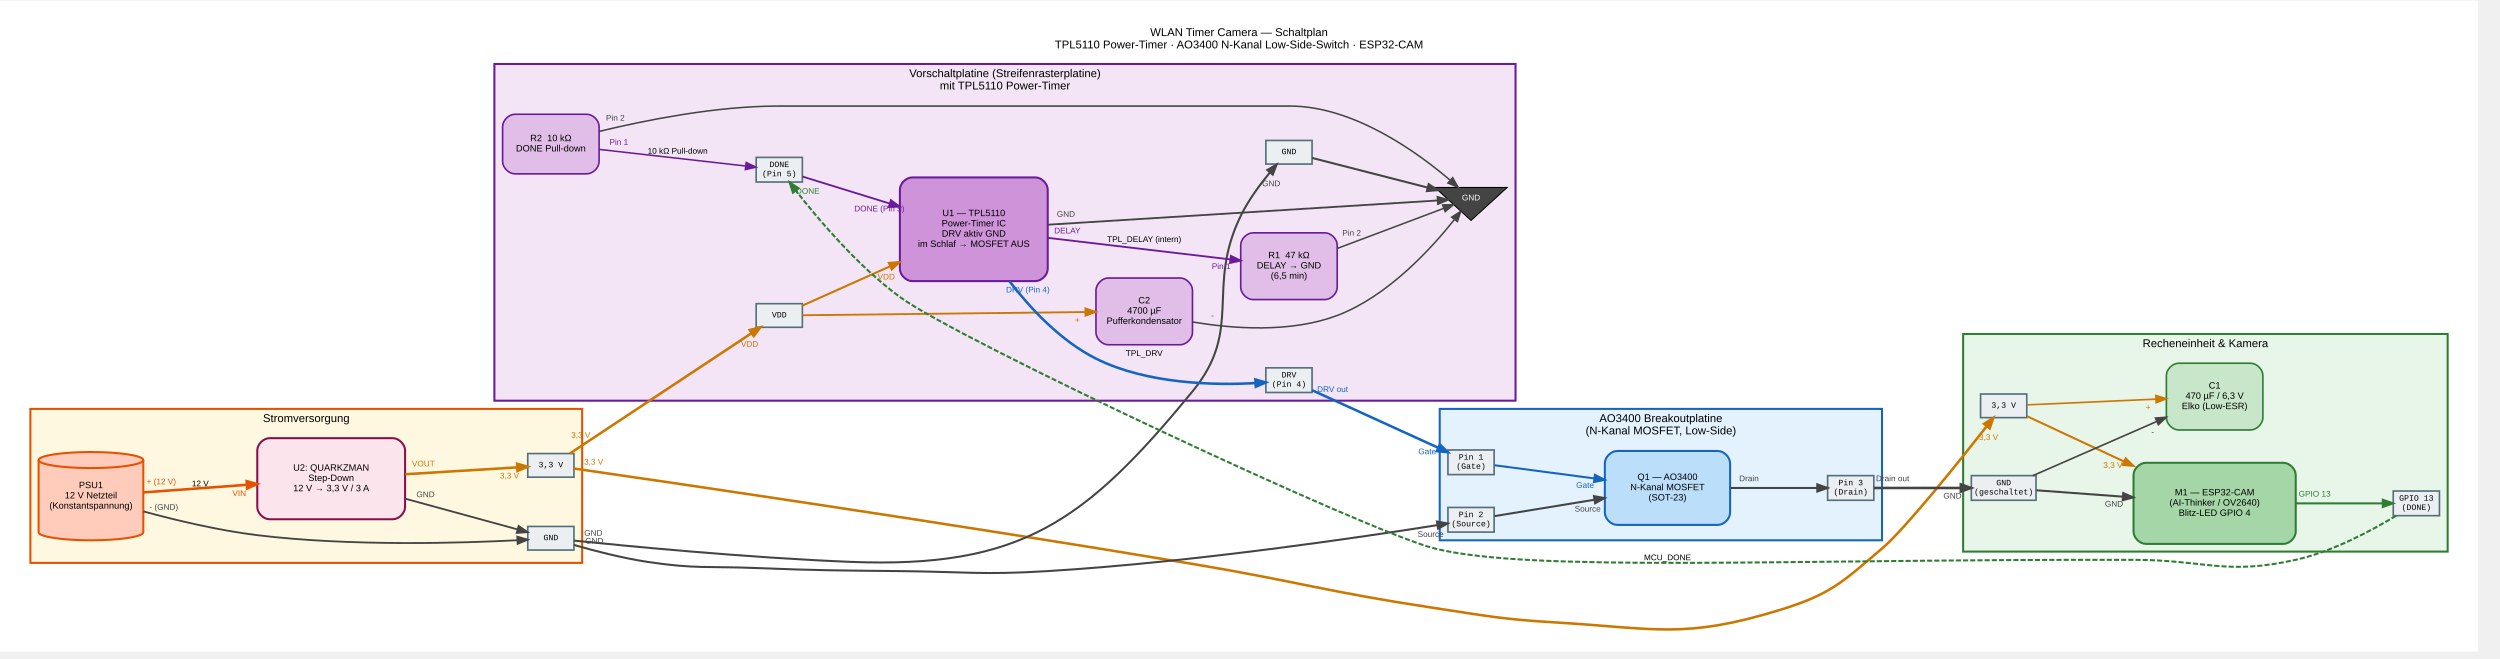
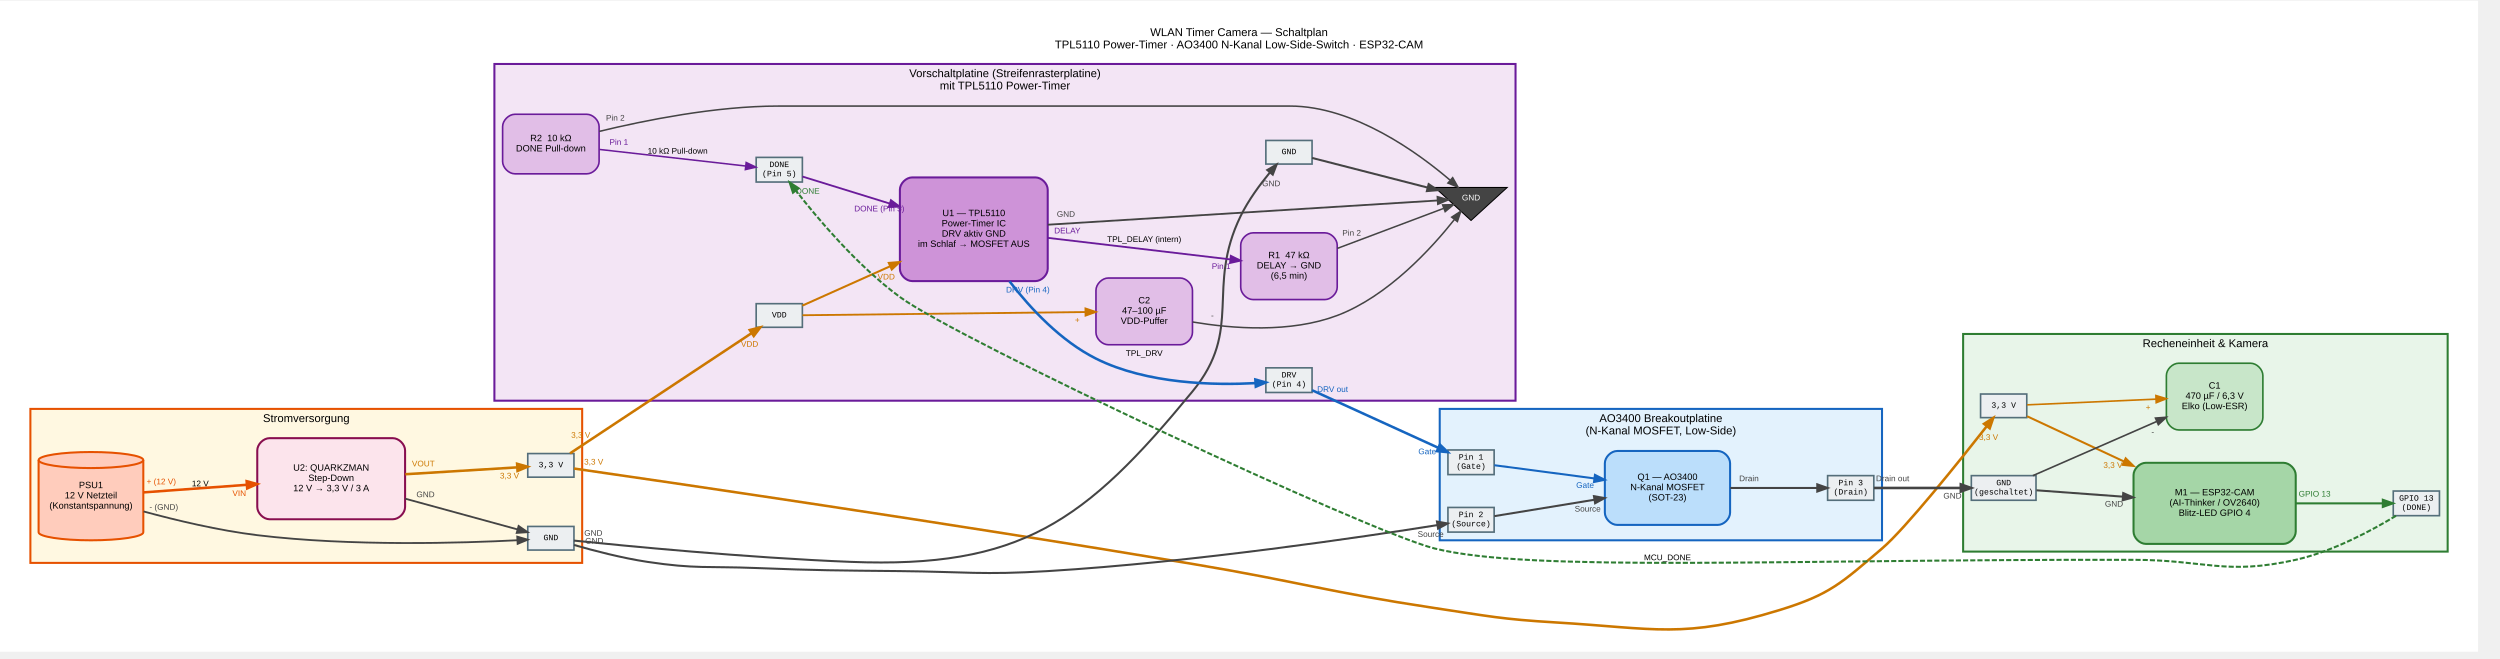
<svg xmlns="http://www.w3.org/2000/svg" width="828pt" height="218pt" viewBox="0.00 0.00 828.00 217.51">
  <g id="graph0" class="graph" transform="scale(0.34 0.34) rotate(0) translate(21.6 612.51)">
    <polygon fill="white" stroke="transparent" points="-21.6,21.6 -21.6,-612.51 2392.31,-612.51 2392.31,21.6 -21.6,21.6" />
    <text text-anchor="middle" x="1185.36" y="-578.11" font-family="Arial" font-size="11.00">WLAN Timer Camera — Schaltplan</text>
    <text text-anchor="middle" x="1185.36" y="-566.11" font-family="Arial" font-size="11.00">TPL5110 Power-Timer · AO3400 N-Kanal Low-Side-Switch · ESP32-CAM</text>
    <g id="clust1" class="cluster">
      <polygon fill="#fff8e1" stroke="#e65100" stroke-width="2" points="8,-64.91 8,-214.91 545.5,-214.91 545.5,-64.91 8,-64.91" />
      <text text-anchor="middle" x="276.75" y="-202.11" font-family="Arial" font-size="11.00">Stromversorgung</text>
    </g>
    <g id="clust2" class="cluster">
      <polygon fill="#f3e5f5" stroke="#6a1b9a" stroke-width="2" points="460,-222.91 460,-550.91 1454.71,-550.91 1454.71,-222.91 460,-222.91" />
      <text text-anchor="middle" x="957.36" y="-538.11" font-family="Arial" font-size="11.00">Vorschaltplatine (Streifenrasterplatine)</text>
      <text text-anchor="middle" x="957.36" y="-526.11" font-family="Arial" font-size="11.00">mit TPL5110 Power-Timer</text>
    </g>
    <g id="clust3" class="cluster">
      <polygon fill="#e3f2fd" stroke="#1565c0" stroke-width="2" points="1380.86,-86.91 1380.86,-214.91 1811.71,-214.91 1811.71,-86.91 1380.86,-86.91" />
      <text text-anchor="middle" x="1596.28" y="-202.11" font-family="Arial" font-size="11.00">AO3400 Breakoutplatine</text>
      <text text-anchor="middle" x="1596.28" y="-190.11" font-family="Arial" font-size="11.00">(N-Kanal MOSFET, Low-Side)</text>
    </g>
    <g id="clust4" class="cluster">
      <polygon fill="#e8f5e9" stroke="#2e7d32" stroke-width="2" points="1890.71,-75.91 1890.71,-287.91 2362.71,-287.91 2362.71,-75.91 1890.71,-75.91" />
      <text text-anchor="middle" x="2126.71" y="-275.11" font-family="Arial" font-size="11.00">Recheneinheit &amp; Kamera</text>
    </g>
    <g id="node1" class="node">
      <polygon fill="#444444" stroke="black" points="1411.36,-398.48 1446.57,-430.62 1376.14,-430.62 1411.36,-398.48" />
      <text text-anchor="middle" x="1411.36" y="-418.01" font-family="Arial" font-size="8.00" fill="white">GND</text>
    </g>
    <g id="node2" class="node">
      <polygon fill="#eceff1" stroke="#546e7a" stroke-width="1.6" points="537.5,-171.41 492.5,-171.41 492.5,-148.41 537.5,-148.41 537.5,-171.41" />
      <text text-anchor="middle" x="515" y="-158.01" font-family="Courier New" font-size="8.00">3,3 V</text>
    </g>
    <g id="node6" class="node">
      <polygon fill="#eceff1" stroke="#546e7a" stroke-width="1.6" points="760,-317.41 715,-317.41 715,-294.41 760,-294.41 760,-317.41" />
      <text text-anchor="middle" x="737.5" y="-304.01" font-family="Courier New" font-size="8.00">VDD</text>
    </g>
    <g id="edge5" class="edge">
      <path fill="none" stroke="#cc7700" stroke-width="2.5" d="M533.67,-171.61C572.47,-197.3 665.27,-258.75 710.64,-288.79" />
      <polygon fill="#cc7700" stroke="#cc7700" stroke-width="2.5" points="708.78,-291.75 719.05,-294.36 712.64,-285.92 708.78,-291.75" />
      <text text-anchor="middle" x="708.6" y="-275.4" font-family="Arial" font-size="8.00" fill="#cc7700">VDD</text>
      <text text-anchor="middle" x="544.12" y="-186.77" font-family="Arial" font-size="8.00" fill="#cc7700">3,3 V</text>
    </g>
    <g id="node18" class="node">
      <polygon fill="#eceff1" stroke="#546e7a" stroke-width="1.6" points="1952.71,-229.41 1907.71,-229.41 1907.71,-206.41 1952.71,-206.41 1952.71,-229.41" />
      <text text-anchor="middle" x="1930.21" y="-216.01" font-family="Courier New" font-size="8.00">3,3 V</text>
    </g>
    <g id="edge6" class="edge">
      <path fill="none" stroke="#cc7700" stroke-width="2.5" d="M537.59,-156.81C617.54,-145.28 904.36,-103.5 1140,-63.91 1245.14,-46.25 1270.57,-36.77 1376,-20.91 1428.1,-13.07 1441.12,-10.03 1493.71,-6.91 1590.58,-1.17 1618.95,9.57 1711.71,-18.91 1761.26,-34.12 1772.23,-45.33 1811.71,-78.91 1834.36,-98.17 1887.2,-164.22 1913.61,-197.87" />
      <polygon fill="#cc7700" stroke="#cc7700" stroke-width="2.5" points="1911.1,-200.34 1920.02,-206.06 1916.61,-196.02 1911.1,-200.34" />
      <text text-anchor="middle" x="1915.5" y="-184.67" font-family="Arial" font-size="8.00" fill="#cc7700">3,3 V</text>
      <text text-anchor="middle" x="556.74" y="-160.68" font-family="Arial" font-size="8.00" fill="#cc7700">3,3 V</text>
    </g>
    <g id="node3" class="node">
      <polygon fill="#eceff1" stroke="#546e7a" stroke-width="1.6" points="537.5,-100.41 492.5,-100.41 492.5,-77.41 537.5,-77.41 537.5,-100.41" />
      <text text-anchor="middle" x="515" y="-87.01" font-family="Courier New" font-size="8.00">GND</text>
    </g>
    <g id="node7" class="node">
      <polygon fill="#eceff1" stroke="#546e7a" stroke-width="1.6" points="1256.5,-476.41 1211.5,-476.41 1211.5,-453.41 1256.5,-453.41 1256.5,-476.41" />
      <text text-anchor="middle" x="1234" y="-463.01" font-family="Courier New" font-size="8.00">GND</text>
    </g>
    <g id="edge7" class="edge">
      <path fill="none" stroke="#444444" stroke-width="2" d="M537.5,-86.63C585.68,-81.64 705.98,-69.9 807,-65.91 972.24,-59.39 1035.03,-104.13 1140,-231.91 1190.03,-292.81 1152.48,-332.05 1187,-402.91 1194.46,-418.23 1205.86,-433.62 1215.44,-445.24" />
      <polygon fill="#444444" stroke="#444444" stroke-width="2" points="1212.87,-447.62 1222.01,-452.98 1218.21,-443.09 1212.87,-447.62" />
      <text text-anchor="middle" x="1216.72" y="-431.79" font-family="Arial" font-size="8.00" fill="#444444">GND</text>
      <text text-anchor="middle" x="556.39" y="-91.3" font-family="Arial" font-size="8.00" fill="#444444">GND</text>
    </g>
    <g id="node15" class="node">
      <polygon fill="#eceff1" stroke="#546e7a" stroke-width="1.6" points="1433.86,-118.91 1388.86,-118.91 1388.86,-94.91 1433.86,-94.91 1433.86,-118.91" />
      <text text-anchor="middle" x="1411.36" y="-109.51" font-family="Courier New" font-size="8.00">Pin 2</text>
      <text text-anchor="middle" x="1411.36" y="-100.51" font-family="Courier New" font-size="8.00">(Source)</text>
    </g>
    <g id="edge15" class="edge">
      <path fill="none" stroke="#444444" stroke-width="2" d="M537.57,-82.36C556.27,-76.98 584.17,-69.65 609,-65.91 655.66,-58.88 667.85,-61.76 715,-59.91 777.19,-57.47 792.77,-57.56 855,-56.91 919,-56.24 935.12,-53.04 999,-56.91 1141.12,-65.52 1309.35,-90.7 1378.38,-101.68" />
      <polygon fill="#444444" stroke="#444444" stroke-width="2" points="1378.16,-105.19 1388.59,-103.32 1379.27,-98.28 1378.16,-105.19" />
      <text text-anchor="middle" x="1372.03" y="-90.21" font-family="Arial" font-size="8.00" fill="#444444">Source</text>
      <text text-anchor="middle" x="557.31" y="-83.64" font-family="Arial" font-size="8.00" fill="#444444">GND</text>
    </g>
    <g id="node4" class="node">
      <path fill="#ffccbc" stroke="#e65100" stroke-width="2" d="M118,-165.09C118,-169.41 95.14,-172.91 67,-172.91 38.86,-172.91 16,-169.41 16,-165.09 16,-165.09 16,-94.73 16,-94.73 16,-90.41 38.86,-86.91 67,-86.91 95.14,-86.91 118,-90.41 118,-94.73 118,-94.73 118,-165.09 118,-165.09" />
      <path fill="none" stroke="#e65100" stroke-width="2" d="M118,-165.09C118,-160.78 95.14,-157.27 67,-157.27 38.86,-157.27 16,-160.78 16,-165.09" />
      <text text-anchor="middle" x="67" y="-137.71" font-family="Arial" font-size="9.00">PSU1</text>
      <text text-anchor="middle" x="67" y="-127.71" font-family="Arial" font-size="9.00">12 V Netzteil</text>
      <text text-anchor="middle" x="67" y="-117.71" font-family="Arial" font-size="9.00">(Konstantspannung)</text>
    </g>
    <g id="edge3" class="edge">
      <path fill="none" stroke="#444444" stroke-width="1.8" d="M118.24,-115.02C149.74,-106.45 191.37,-96.49 229,-91.91 320.45,-80.78 429.62,-84.25 482.37,-86.97" />
      <polygon fill="#444444" stroke="#444444" stroke-width="1.8" points="482.27,-90.47 492.44,-87.52 482.65,-83.48 482.27,-90.47" />
      <text text-anchor="middle" x="137.94" y="-116.6" font-family="Arial" font-size="8.00" fill="#444444">- (GND)</text>
    </g>
    <g id="node5" class="node">
      <path fill="#fce4ec" stroke="#880e4f" stroke-width="2" d="M361,-186.41C361,-186.41 241,-186.41 241,-186.41 235,-186.41 229,-180.41 229,-174.41 229,-174.41 229,-119.41 229,-119.41 229,-113.41 235,-107.41 241,-107.41 241,-107.41 361,-107.41 361,-107.41 367,-107.41 373,-113.41 373,-119.41 373,-119.41 373,-174.41 373,-174.41 373,-180.41 367,-186.41 361,-186.41" />
      <text text-anchor="middle" x="301" y="-154.71" font-family="Arial" font-size="9.00">U2: QUARKZMAN</text>
      <text text-anchor="middle" x="301" y="-144.71" font-family="Arial" font-size="9.00">Step-Down</text>
      <text text-anchor="middle" x="301" y="-134.71" font-family="Arial" font-size="9.00">12 V → 3,3 V / 3 A</text>
    </g>
    <g id="edge1" class="edge">
      <path fill="none" stroke="#e65100" stroke-width="2.5" d="M118.05,-133.58C147.39,-135.73 185.15,-138.49 218.66,-140.95" />
      <polygon fill="#e65100" stroke="#e65100" stroke-width="2.5" points="218.68,-144.46 228.91,-141.7 219.19,-137.48 218.68,-144.46" />
      <text text-anchor="middle" x="173.5" y="-139.51" font-family="Arial" font-size="8.00">12 V</text>
      <text text-anchor="middle" x="211.45" y="-130.05" font-family="Arial" font-size="8.00" fill="#e65100">VIN</text>
      <text text-anchor="middle" x="135.51" y="-141.43" font-family="Arial" font-size="8.00" fill="#e65100">+ (12 V)</text>
    </g>
    <g id="edge2" class="edge">
      <path fill="none" stroke="#cc7700" stroke-width="2.5" d="M373.18,-151.27C410.09,-153.54 453.33,-156.19 482.06,-157.95" />
      <polygon fill="#cc7700" stroke="#cc7700" stroke-width="2.5" points="482.12,-161.46 492.32,-158.58 482.55,-154.47 482.12,-161.46" />
      <text text-anchor="middle" x="474.74" y="-147.13" font-family="Arial" font-size="8.00" fill="#cc7700">3,3 V</text>
      <text text-anchor="middle" x="390.76" y="-158.92" font-family="Arial" font-size="8.00" fill="#cc7700">VOUT</text>
    </g>
    <g id="edge4" class="edge">
      <path fill="none" stroke="#444444" stroke-width="1.8" d="M373.18,-127.44C410.25,-117.29 453.71,-105.4 482.44,-97.54" />
      <polygon fill="#444444" stroke="#444444" stroke-width="1.8" points="483.59,-100.86 492.32,-94.84 481.75,-94.11 483.59,-100.86" />
      <text text-anchor="middle" x="392.9" y="-128.9" font-family="Arial" font-size="8.00" fill="#444444">GND</text>
    </g>
    <g id="node10" class="node">
      <path fill="#e1bee7" stroke="#6a1b9a" stroke-width="1.6" d="M1128,-342.41C1128,-342.41 1058,-342.41 1058,-342.41 1052,-342.41 1046,-336.41 1046,-330.41 1046,-330.41 1046,-289.41 1046,-289.41 1046,-283.41 1052,-277.41 1058,-277.41 1058,-277.41 1128,-277.41 1128,-277.41 1134,-277.41 1140,-283.41 1140,-289.41 1140,-289.41 1140,-330.41 1140,-330.41 1140,-336.41 1134,-342.41 1128,-342.41" />
      <text text-anchor="middle" x="1093" y="-317.71" font-family="Arial" font-size="9.00">C2</text>
-       <text text-anchor="middle" x="1093" y="-307.71" font-family="Arial" font-size="9.00">4700 µF</text>
-       <text text-anchor="middle" x="1093" y="-297.71" font-family="Arial" font-size="9.00">Pufferkondensator</text>
+       <text text-anchor="middle" x="1093" y="-307.71" font-family="Arial" font-size="9.00">47–100 µF</text>
+       <text text-anchor="middle" x="1093" y="-297.71" font-family="Arial" font-size="9.00">VDD-Puffer</text>
    </g>
    <g id="edge9" class="edge">
      <path fill="none" stroke="#cc7700" stroke-width="1.8" d="M760.08,-306.15C813.95,-306.76 955.72,-308.37 1035.46,-309.27" />
      <polygon fill="#cc7700" stroke="#cc7700" stroke-width="1.8" points="1035.77,-312.77 1045.81,-309.39 1035.85,-305.77 1035.77,-312.77" />
      <text text-anchor="middle" x="1027.78" y="-298.83" font-family="Arial" font-size="8.00" fill="#cc7700">+</text>
    </g>
    <g id="node13" class="node">
      <path fill="#ce93d8" stroke="#6a1b9a" stroke-width="2" d="M987,-440.41C987,-440.41 867,-440.41 867,-440.41 861,-440.41 855,-434.41 855,-428.41 855,-428.41 855,-351.41 855,-351.41 855,-345.41 861,-339.41 867,-339.41 867,-339.41 987,-339.41 987,-339.41 993,-339.41 999,-345.41 999,-351.41 999,-351.41 999,-428.41 999,-428.41 999,-434.41 993,-440.41 987,-440.41" />
      <text text-anchor="middle" x="927" y="-402.71" font-family="Arial" font-size="9.00">U1 — TPL5110</text>
      <text text-anchor="middle" x="927" y="-392.71" font-family="Arial" font-size="9.00">Power-Timer IC</text>
      <text text-anchor="middle" x="927" y="-382.71" font-family="Arial" font-size="9.00">DRV aktiv GND</text>
      <text text-anchor="middle" x="927" y="-372.71" font-family="Arial" font-size="9.00">im Schlaf → MOSFET AUS</text>
    </g>
    <g id="edge8" class="edge">
      <path fill="none" stroke="#cc7700" stroke-width="2" d="M760.01,-315.55C781.02,-324.96 814.32,-339.88 845.59,-353.89" />
      <polygon fill="#cc7700" stroke="#cc7700" stroke-width="2" points="844.22,-357.11 854.78,-358 847.09,-350.72 844.22,-357.11" />
      <text text-anchor="middle" x="841.69" y="-340.98" font-family="Arial" font-size="8.00" fill="#cc7700">VDD</text>
    </g>
    <g id="edge10" class="edge">
      <path fill="none" stroke="#444444" stroke-width="2" d="M1256.5,-459.39C1284.39,-452.24 1333.62,-439.6 1368.89,-430.55" />
      <polygon fill="#444444" stroke="#444444" stroke-width="2" points="1370.08,-433.86 1378.89,-427.98 1368.34,-427.08 1370.08,-433.86" />
    </g>
    <g id="node8" class="node">
      <polygon fill="#eceff1" stroke="#546e7a" stroke-width="1.6" points="1256.5,-254.91 1211.5,-254.91 1211.5,-230.91 1256.5,-230.91 1256.5,-254.91" />
      <text text-anchor="middle" x="1234" y="-245.51" font-family="Courier New" font-size="8.00">DRV</text>
      <text text-anchor="middle" x="1234" y="-236.51" font-family="Courier New" font-size="8.00">(Pin 4)</text>
    </g>
    <g id="node14" class="node">
      <polygon fill="#eceff1" stroke="#546e7a" stroke-width="1.6" points="1433.86,-174.91 1388.86,-174.91 1388.86,-150.91 1433.86,-150.91 1433.86,-174.91" />
      <text text-anchor="middle" x="1411.36" y="-165.51" font-family="Courier New" font-size="8.00">Pin 1</text>
      <text text-anchor="middle" x="1411.36" y="-156.51" font-family="Courier New" font-size="8.00">(Gate)</text>
    </g>
    <g id="edge20" class="edge">
      <path fill="none" stroke="#1565c0" stroke-width="2.5" d="M1256.5,-233.1C1287.27,-219.07 1344.01,-193.18 1379.33,-177.07" />
      <polygon fill="#1565c0" stroke="#1565c0" stroke-width="2.5" points="1381.03,-180.13 1388.68,-172.8 1378.13,-173.77 1381.03,-180.13" />
      <text text-anchor="middle" x="1368.68" y="-170.73" font-family="Arial" font-size="8.00" fill="#1565c0">Gate</text>
      <text text-anchor="middle" x="1276.5" y="-231.37" font-family="Arial" font-size="8.00" fill="#1565c0">DRV out</text>
    </g>
    <g id="node9" class="node">
      <polygon fill="#eceff1" stroke="#546e7a" stroke-width="1.6" points="760,-459.91 715,-459.91 715,-435.91 760,-435.91 760,-459.91" />
      <text text-anchor="middle" x="737.5" y="-450.51" font-family="Courier New" font-size="8.00">DONE</text>
      <text text-anchor="middle" x="737.5" y="-441.51" font-family="Courier New" font-size="8.00">(Pin 5)</text>
    </g>
    <g id="edge18" class="edge">
      <path fill="none" stroke="#6a1b9a" stroke-width="1.8" d="M760.01,-441.26C780.93,-434.78 814.03,-424.55 845.19,-414.91" />
      <polygon fill="#6a1b9a" stroke="#6a1b9a" stroke-width="1.8" points="846.26,-418.24 854.78,-411.94 844.19,-411.55 846.26,-418.24" />
      <text text-anchor="middle" x="834.97" y="-407.32" font-family="Arial" font-size="8.00" fill="#6a1b9a">DONE (Pin 5)</text>
    </g>
    <g id="edge12" class="edge">
      <path fill="none" stroke="#444444" stroke-width="1.5" d="M1140.2,-299.57C1179.06,-293.03 1235.43,-288.7 1281,-305.91 1330.53,-324.62 1373.36,-371.89 1395.11,-399.33" />
      <polygon fill="#444444" stroke="#444444" stroke-width="1.5" points="1392.53,-401.71 1401.41,-407.48 1398.06,-397.42 1392.53,-401.71" />
      <text text-anchor="middle" x="1159.4" y="-303.26" font-family="Arial" font-size="8.00" fill="#444444">-</text>
    </g>
    <g id="node11" class="node">
      <path fill="#e1bee7" stroke="#6a1b9a" stroke-width="1.6" d="M1269,-386.41C1269,-386.41 1199,-386.41 1199,-386.41 1193,-386.41 1187,-380.41 1187,-374.41 1187,-374.41 1187,-333.41 1187,-333.41 1187,-327.41 1193,-321.41 1199,-321.41 1199,-321.41 1269,-321.41 1269,-321.41 1275,-321.41 1281,-327.41 1281,-333.41 1281,-333.41 1281,-374.41 1281,-374.41 1281,-380.41 1275,-386.41 1269,-386.41" />
      <text text-anchor="middle" x="1234" y="-361.71" font-family="Arial" font-size="9.00">R1  47 kΩ</text>
      <text text-anchor="middle" x="1234" y="-351.71" font-family="Arial" font-size="9.00">DELAY → GND</text>
      <text text-anchor="middle" x="1234" y="-341.71" font-family="Arial" font-size="9.00">(6,5 min)</text>
    </g>
    <g id="edge13" class="edge">
      <path fill="none" stroke="#444444" stroke-width="1.5" d="M1281.07,-371.25C1314.18,-383.71 1357.6,-400.06 1384.74,-410.27" />
      <polygon fill="#444444" stroke="#444444" stroke-width="1.5" points="1383.7,-413.62 1394.29,-413.86 1386.16,-407.06 1383.7,-413.62" />
      <text text-anchor="middle" x="1295.06" y="-383.65" font-family="Arial" font-size="8.00" fill="#444444">Pin 2</text>
    </g>
    <g id="node12" class="node">
      <path fill="#e1bee7" stroke="#6a1b9a" stroke-width="1.6" d="M550,-501.91C550,-501.91 480,-501.91 480,-501.91 474,-501.91 468,-495.91 468,-489.91 468,-489.91 468,-455.91 468,-455.91 468,-449.91 474,-443.91 480,-443.91 480,-443.91 550,-443.91 550,-443.91 556,-443.91 562,-449.91 562,-455.91 562,-455.91 562,-489.91 562,-489.91 562,-495.91 556,-501.91 550,-501.91" />
      <text text-anchor="middle" x="515" y="-475.71" font-family="Arial" font-size="9.00">R2  10 kΩ</text>
      <text text-anchor="middle" x="515" y="-465.71" font-family="Arial" font-size="9.00">DONE Pull-down</text>
    </g>
    <g id="edge14" class="edge">
      <path fill="none" stroke="#444444" stroke-width="1.5" d="M562.08,-485.23C606.43,-495.99 675.56,-509.91 736.5,-509.91 736.5,-509.91 736.5,-509.91 1235,-509.91 1297.56,-509.91 1360.19,-464.01 1390.89,-437.77" />
      <polygon fill="#444444" stroke="#444444" stroke-width="1.5" points="1393.47,-440.17 1398.68,-430.95 1388.85,-434.91 1393.47,-440.17" />
      <text text-anchor="middle" x="577.78" y="-495.72" font-family="Arial" font-size="8.00" fill="#444444">Pin 2</text>
    </g>
    <g id="edge17" class="edge">
      <path fill="none" stroke="#6a1b9a" stroke-width="1.5" d="M562.22,-467.67C604.87,-462.83 667.06,-455.78 704.48,-451.54" />
      <polygon fill="#6a1b9a" stroke="#6a1b9a" stroke-width="1.5" points="705.25,-454.98 714.79,-450.37 704.46,-448.02 705.25,-454.98" />
      <text text-anchor="middle" x="638.5" y="-463.51" font-family="Arial" font-size="8.00">10 kΩ Pull-down</text>
      <text text-anchor="middle" x="581.19" y="-472.13" font-family="Arial" font-size="8.00" fill="#6a1b9a">Pin 1</text>
    </g>
    <g id="edge11" class="edge">
      <path fill="none" stroke="#444444" stroke-width="1.8" d="M999.17,-394.34C1105.58,-400.95 1301.81,-413.16 1378.48,-417.93" />
      <polygon fill="#444444" stroke="#444444" stroke-width="1.8" points="1378.7,-421.45 1388.9,-418.58 1379.14,-414.46 1378.7,-421.45" />
      <text text-anchor="middle" x="1016.74" y="-402" font-family="Arial" font-size="8.00" fill="#444444">GND</text>
    </g>
    <g id="edge19" class="edge">
      <path fill="none" stroke="#1565c0" stroke-width="2.5" d="M961.78,-339.17C982.67,-312.12 1011.98,-280.98 1046,-263.91 1095.91,-238.87 1162.54,-237.91 1201.31,-240.03" />
      <polygon fill="#1565c0" stroke="#1565c0" stroke-width="2.5" points="1201.26,-243.53 1211.47,-240.69 1201.72,-236.55 1201.26,-243.53" />
      <text text-anchor="middle" x="1093" y="-266.51" font-family="Arial" font-size="8.00">TPL_DRV</text>
      <text text-anchor="middle" x="979.66" y="-328.32" font-family="Arial" font-size="8.00" fill="#1565c0">DRV (Pin 4)</text>
    </g>
    <g id="edge16" class="edge">
      <path fill="none" stroke="#6a1b9a" stroke-width="1.8" d="M999.12,-381.51C1053.3,-375.12 1126.86,-366.44 1176.92,-360.53" />
      <polygon fill="#6a1b9a" stroke="#6a1b9a" stroke-width="1.8" points="1177.4,-364 1186.92,-359.35 1176.58,-357.05 1177.4,-364" />
      <text text-anchor="middle" x="1093" y="-377.51" font-family="Arial" font-size="8.00">TPL_DELAY (intern)</text>
      <text text-anchor="middle" x="1167.93" y="-351.18" font-family="Arial" font-size="8.00" fill="#6a1b9a">Pin 1</text>
      <text text-anchor="middle" x="1018.12" y="-385.88" font-family="Arial" font-size="8.00" fill="#6a1b9a">DELAY</text>
    </g>
    <g id="node17" class="node">
      <path fill="#bbdefb" stroke="#1565c0" stroke-width="2" d="M1651.71,-173.91C1651.71,-173.91 1553.71,-173.91 1553.71,-173.91 1547.71,-173.91 1541.71,-167.91 1541.71,-161.91 1541.71,-161.91 1541.71,-113.91 1541.71,-113.91 1541.71,-107.91 1547.71,-101.91 1553.71,-101.91 1553.71,-101.91 1651.71,-101.91 1651.71,-101.91 1657.71,-101.91 1663.71,-107.91 1663.71,-113.91 1663.71,-113.91 1663.71,-161.91 1663.71,-161.91 1663.71,-167.91 1657.71,-173.91 1651.71,-173.91" />
      <text text-anchor="middle" x="1602.71" y="-145.71" font-family="Arial" font-size="9.00">Q1 — AO3400</text>
      <text text-anchor="middle" x="1602.71" y="-135.71" font-family="Arial" font-size="9.00">N-Kanal MOSFET</text>
      <text text-anchor="middle" x="1602.71" y="-125.71" font-family="Arial" font-size="9.00">(SOT-23)</text>
    </g>
    <g id="edge21" class="edge">
      <path fill="none" stroke="#1565c0" stroke-width="2" d="M1434.08,-160.04C1457.77,-156.91 1496.94,-151.74 1531.45,-147.19" />
      <polygon fill="#1565c0" stroke="#1565c0" stroke-width="2" points="1532.07,-150.64 1541.52,-145.86 1531.15,-143.7 1532.07,-150.64" />
      <text text-anchor="middle" x="1522.44" y="-137.95" font-family="Arial" font-size="8.00" fill="#1565c0">Gate</text>
    </g>
    <g id="edge22" class="edge">
      <path fill="none" stroke="#444444" stroke-width="2" d="M1434.08,-110.47C1457.77,-114.35 1496.94,-120.76 1531.45,-126.41" />
      <polygon fill="#444444" stroke="#444444" stroke-width="2" points="1531.09,-129.89 1541.52,-128.06 1532.22,-122.99 1531.09,-129.89" />
      <text text-anchor="middle" x="1525" y="-114.89" font-family="Arial" font-size="8.00" fill="#444444">Source</text>
    </g>
    <g id="node16" class="node">
      <polygon fill="#eceff1" stroke="#546e7a" stroke-width="1.6" points="1803.71,-149.91 1758.71,-149.91 1758.71,-125.91 1803.71,-125.91 1803.71,-149.91" />
      <text text-anchor="middle" x="1781.21" y="-140.51" font-family="Courier New" font-size="8.00">Pin 3</text>
      <text text-anchor="middle" x="1781.21" y="-131.51" font-family="Courier New" font-size="8.00">(Drain)</text>
    </g>
    <g id="node19" class="node">
      <polygon fill="#eceff1" stroke="#546e7a" stroke-width="1.6" points="1961.71,-149.91 1898.71,-149.91 1898.71,-125.91 1961.71,-125.91 1961.71,-149.91" />
      <text text-anchor="middle" x="1930.21" y="-140.51" font-family="Courier New" font-size="8.00">GND</text>
      <text text-anchor="middle" x="1930.21" y="-131.51" font-family="Courier New" font-size="8.00">(geschaltet)</text>
    </g>
    <g id="edge24" class="edge">
      <path fill="none" stroke="#444444" stroke-width="2.5" d="M1803.9,-137.91C1826.07,-137.91 1861.02,-137.91 1888.39,-137.91" />
      <polygon fill="#444444" stroke="#444444" stroke-width="2.5" points="1888.46,-141.41 1898.46,-137.91 1888.46,-134.41 1888.46,-141.41" />
      <text text-anchor="middle" x="1880.34" y="-127.56" font-family="Arial" font-size="8.00" fill="#444444">GND</text>
      <text text-anchor="middle" x="1822.03" y="-144.46" font-family="Arial" font-size="8.00" fill="#444444">Drain out</text>
    </g>
    <g id="edge23" class="edge">
      <path fill="none" stroke="#444444" stroke-width="2" d="M1663.96,-137.91C1692.36,-137.91 1725.09,-137.91 1748.56,-137.91" />
      <polygon fill="#444444" stroke="#444444" stroke-width="2" points="1748.65,-141.41 1758.65,-137.91 1748.65,-134.41 1748.65,-141.41" />
      <text text-anchor="middle" x="1682.08" y="-144.46" font-family="Arial" font-size="8.00" fill="#444444">Drain</text>
    </g>
    <g id="node21" class="node">
      <path fill="#a5d6a7" stroke="#2e7d32" stroke-width="2" d="M2202.71,-162.41C2202.71,-162.41 2068.71,-162.41 2068.71,-162.41 2062.71,-162.41 2056.71,-156.41 2056.71,-150.41 2056.71,-150.41 2056.71,-95.41 2056.71,-95.41 2056.71,-89.41 2062.71,-83.41 2068.71,-83.41 2068.71,-83.41 2202.71,-83.41 2202.71,-83.41 2208.71,-83.41 2214.71,-89.41 2214.71,-95.41 2214.71,-95.41 2214.71,-150.41 2214.71,-150.41 2214.71,-156.41 2208.71,-162.41 2202.71,-162.41" />
      <text text-anchor="middle" x="2135.71" y="-130.71" font-family="Arial" font-size="9.00">M1 — ESP32-CAM</text>
      <text text-anchor="middle" x="2135.71" y="-120.71" font-family="Arial" font-size="9.00">(AI-Thinker / OV2640)</text>
      <text text-anchor="middle" x="2135.71" y="-110.71" font-family="Arial" font-size="9.00">Blitz-LED GPIO 4</text>
    </g>
    <g id="edge25" class="edge">
      <path fill="none" stroke="#cc7700" stroke-width="2" d="M1952.99,-207.74C1975.67,-197.15 2012.68,-179.88 2047.4,-163.67" />
      <polygon fill="#cc7700" stroke="#cc7700" stroke-width="2" points="2049.06,-166.76 2056.64,-159.35 2046.1,-160.41 2049.06,-166.76" />
      <text text-anchor="middle" x="2036.64" y="-157.46" font-family="Arial" font-size="8.00" fill="#cc7700">3,3 V</text>
    </g>
    <g id="node22" class="node">
      <path fill="#c8e6c9" stroke="#2e7d32" stroke-width="1.6" d="M2170.71,-259.41C2170.71,-259.41 2100.71,-259.41 2100.71,-259.41 2094.71,-259.41 2088.71,-253.41 2088.71,-247.41 2088.71,-247.41 2088.71,-206.41 2088.71,-206.41 2088.71,-200.41 2094.71,-194.41 2100.71,-194.41 2100.71,-194.41 2170.71,-194.41 2170.71,-194.41 2176.71,-194.41 2182.71,-200.41 2182.71,-206.41 2182.71,-206.41 2182.71,-247.41 2182.71,-247.41 2182.71,-253.41 2176.71,-259.41 2170.71,-259.41" />
      <text text-anchor="middle" x="2135.71" y="-234.71" font-family="Arial" font-size="9.00">C1</text>
      <text text-anchor="middle" x="2135.71" y="-224.71" font-family="Arial" font-size="9.00">470 µF / 6,3 V</text>
      <text text-anchor="middle" x="2135.71" y="-214.71" font-family="Arial" font-size="9.00">Elko (Low-ESR)</text>
    </g>
    <g id="edge26" class="edge">
      <path fill="none" stroke="#cc7700" stroke-width="1.6" d="M1952.99,-218.87C1982.73,-220.19 2037.1,-222.59 2078.65,-224.43" />
      <polygon fill="#cc7700" stroke="#cc7700" stroke-width="1.6" points="2078.5,-227.93 2088.64,-224.87 2078.81,-220.93 2078.5,-227.93" />
      <text text-anchor="middle" x="2070.91" y="-213.73" font-family="Arial" font-size="8.00" fill="#cc7700">+</text>
    </g>
    <g id="edge27" class="edge">
      <path fill="none" stroke="#444444" stroke-width="2" d="M1962.12,-135.63C1984.59,-133.97 2016.23,-131.64 2046.28,-129.43" />
      <polygon fill="#444444" stroke="#444444" stroke-width="2" points="2046.68,-132.91 2056.4,-128.68 2046.17,-125.93 2046.68,-132.91" />
      <text text-anchor="middle" x="2037.7" y="-119.69" font-family="Arial" font-size="8.00" fill="#444444">GND</text>
    </g>
    <g id="edge28" class="edge">
      <path fill="none" stroke="#444444" stroke-width="1.6" d="M1958.66,-149.91C1989.49,-163.4 2040.34,-185.64 2079.49,-202.76" />
      <polygon fill="#444444" stroke="#444444" stroke-width="1.6" points="2078.09,-205.97 2088.66,-206.77 2080.9,-199.56 2078.09,-205.97" />
      <text text-anchor="middle" x="2075.44" y="-189.86" font-family="Arial" font-size="8.00" fill="#444444">-</text>
    </g>
    <g id="node20" class="node">
      <polygon fill="#eceff1" stroke="#546e7a" stroke-width="1.6" points="2354.71,-134.91 2309.71,-134.91 2309.71,-110.91 2354.71,-110.91 2354.71,-134.91" />
      <text text-anchor="middle" x="2332.21" y="-125.51" font-family="Courier New" font-size="8.00">GPIO 13</text>
      <text text-anchor="middle" x="2332.21" y="-116.51" font-family="Courier New" font-size="8.00">(DONE)</text>
    </g>
    <g id="edge30" class="edge">
      <path fill="none" stroke="#2e7d32" stroke-width="2" stroke-dasharray="5,2" d="M2312.37,-110.79C2290.09,-97.25 2251.38,-76.13 2214.71,-67.91 2146.19,-52.55 2126.93,-67.77 2056.71,-67.91 1711.72,-68.58 1469.29,-55.66 1376,-78.91 1311.72,-94.93 911.58,-282.42 855,-323.91 813.48,-354.35 774.49,-400.82 753.84,-427.38" />
      <polygon fill="#2e7d32" stroke="#2e7d32" stroke-width="2" points="750.86,-425.51 747.56,-435.58 756.42,-429.77 750.86,-425.51" />
      <text text-anchor="middle" x="1602.71" y="-67.51" font-family="Arial" font-size="8.00">MCU_DONE</text>
      <text text-anchor="middle" x="765.29" y="-424.43" font-family="Arial" font-size="8.00" fill="#2e7d32">DONE</text>
    </g>
    <g id="edge29" class="edge">
      <path fill="none" stroke="#2e7d32" stroke-width="2" d="M2214.98,-122.91C2244.51,-122.91 2276.46,-122.91 2299.38,-122.91" />
      <polygon fill="#2e7d32" stroke="#2e7d32" stroke-width="2" points="2299.54,-126.41 2309.54,-122.91 2299.54,-119.41 2299.54,-126.41" />
      <text text-anchor="middle" x="2233.11" y="-129.46" font-family="Arial" font-size="8.00" fill="#2e7d32">GPIO 13</text>
    </g>
  </g>
</svg>
